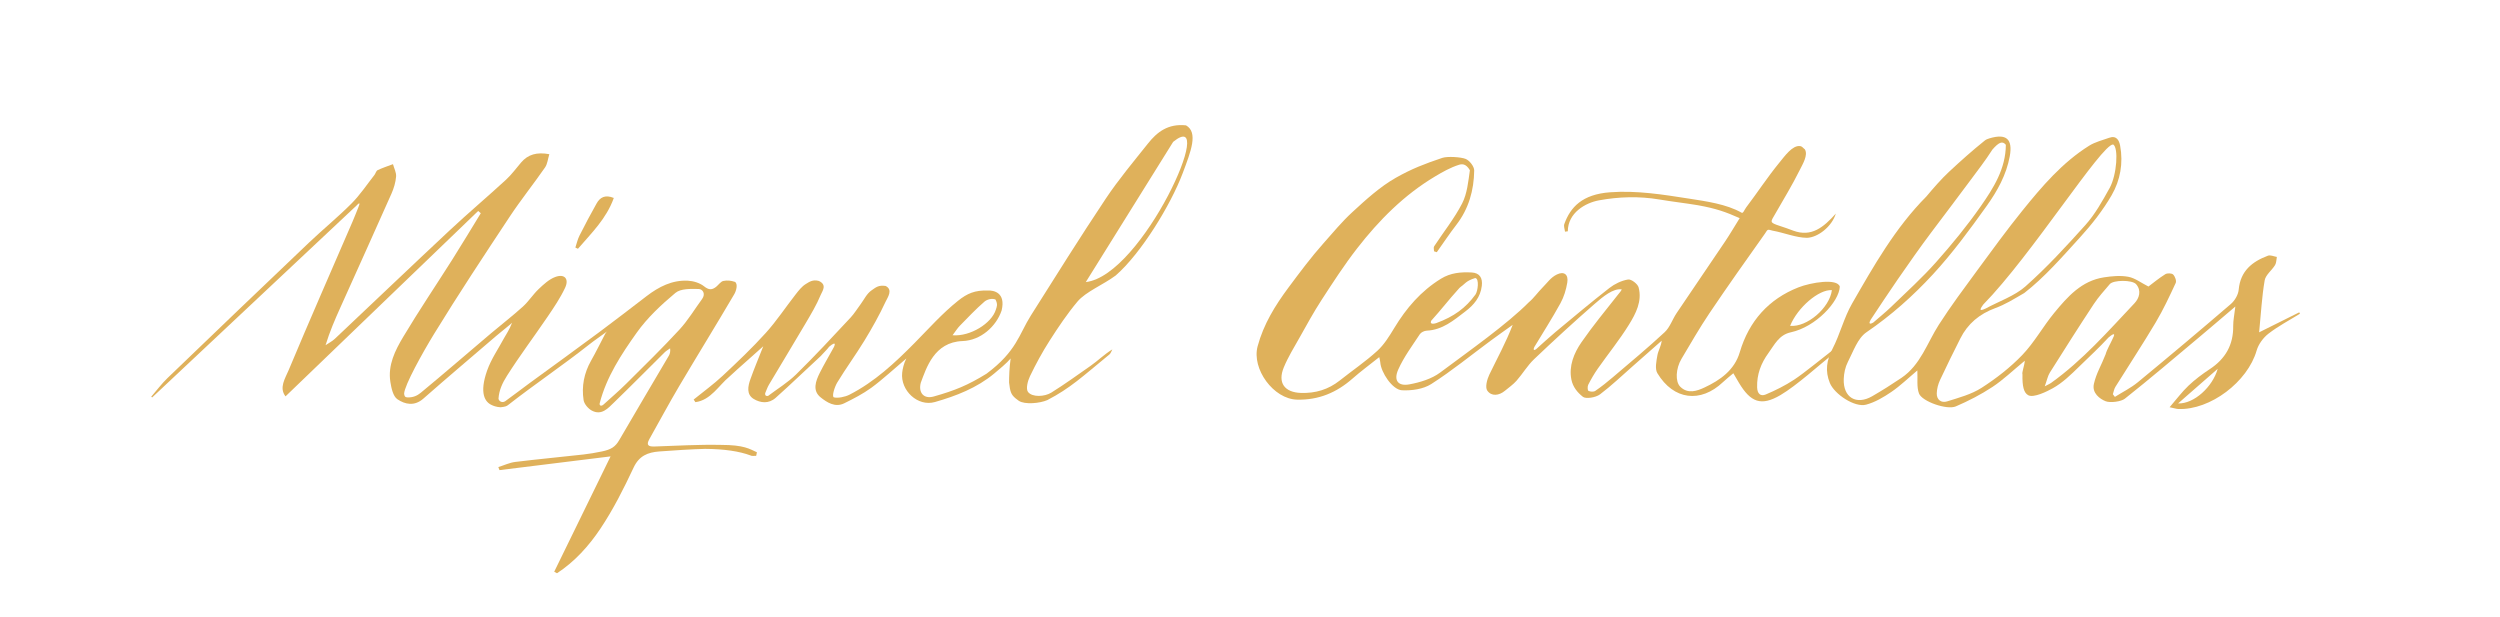
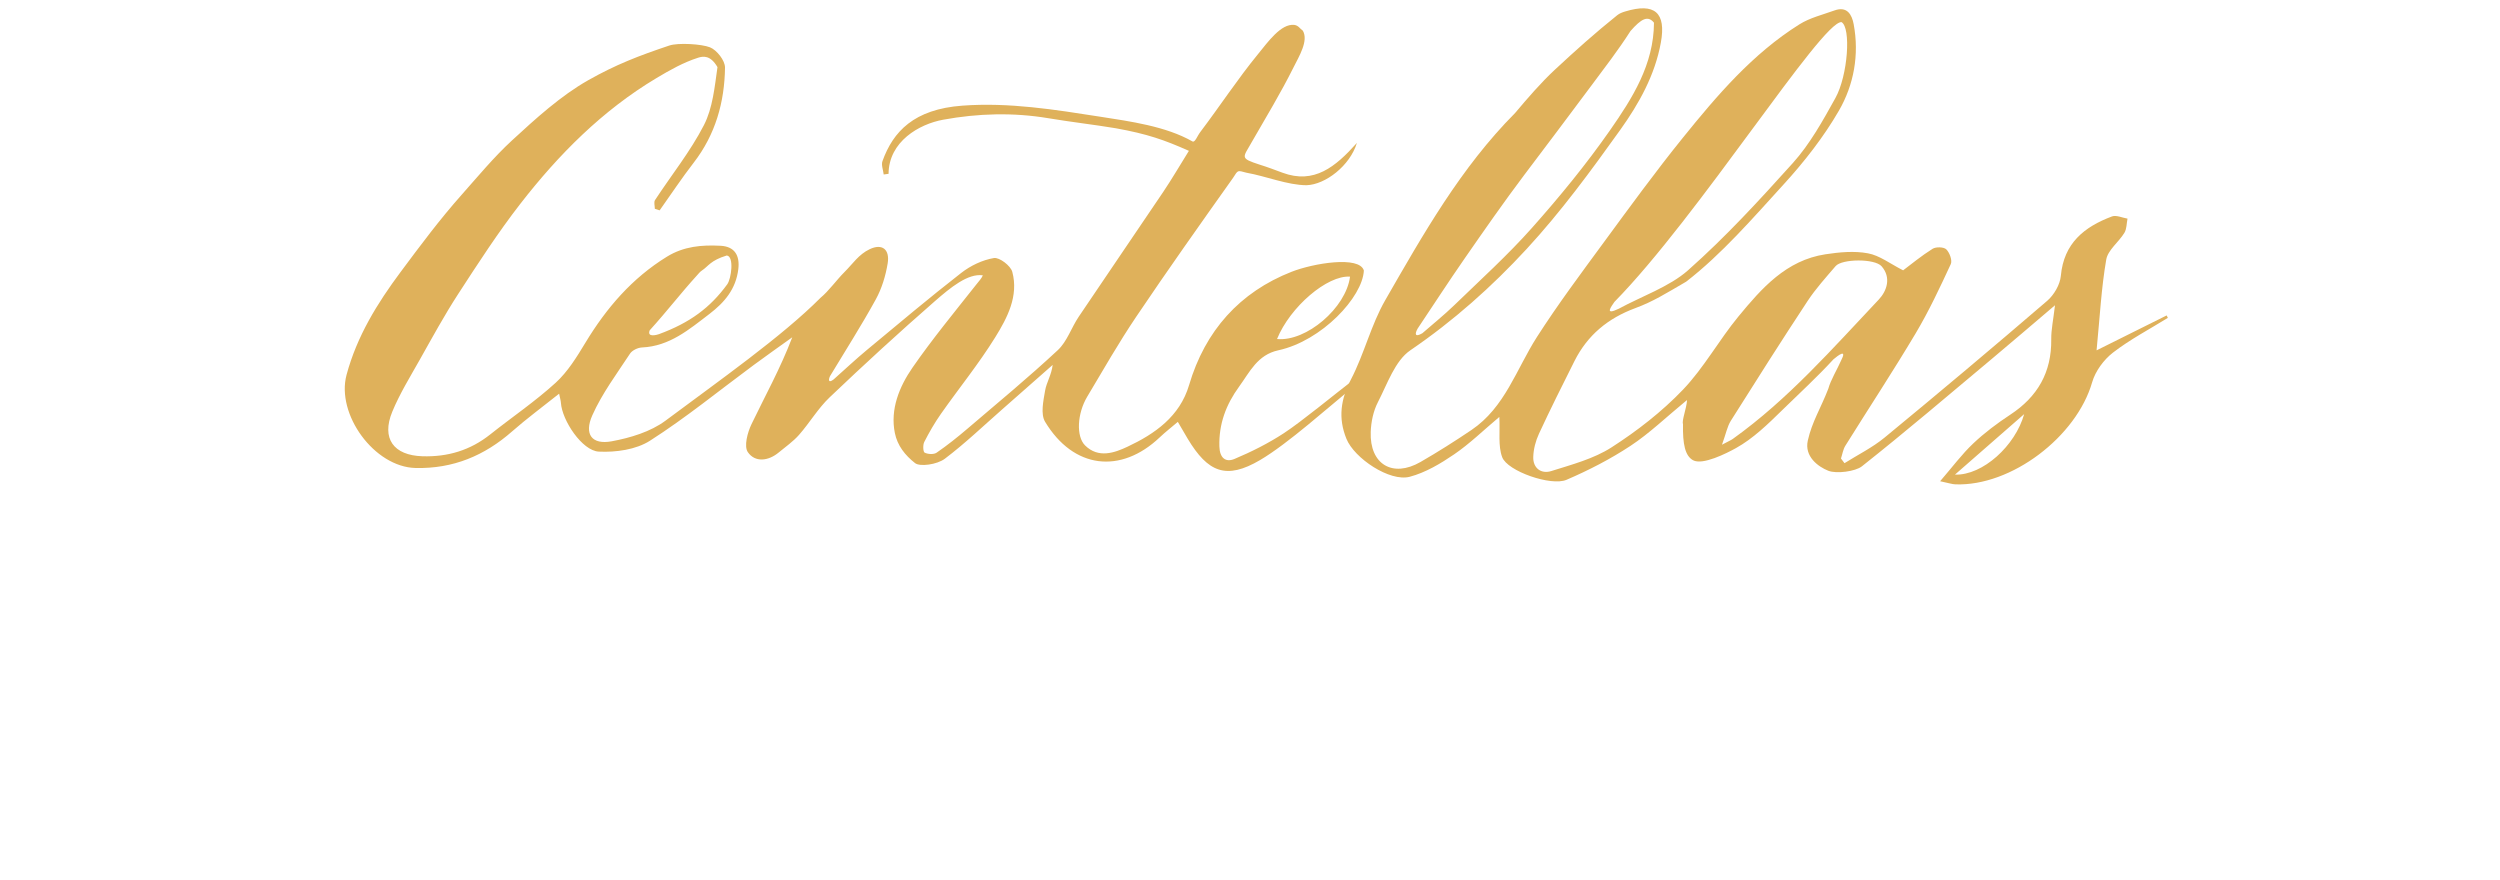
- <svg xmlns="http://www.w3.org/2000/svg" version="1.1" id="Capa_1" x="0px" y="0px" width="396.5px" height="97.75px" viewBox="4.25 0 396.5 97.75" enable-background="new 4.25 0 396.5 97.75" xml:space="preserve">
-   <path fill="#DFB15B" d="M100.442,52.631c-0.939,0.7-1.855,1.305-2.774,2.031c-4.118,3.254-8.674,6.323-12.809,9.557  c-0.254,0.198-0.406,0.281-1.205,0.374c-0.638-0.015-1.269-0.27-1.357-0.327c-1.141-0.469-2.06-1.891-0.791-5.495  c0.638-1.811,1.775-3.446,2.696-5.156c0.361-0.67,0.782-1.204,1.267-2.427c-0.683,0.618-1.791,1.463-2.489,2.064  c-3.865,3.323-7.765,6.607-11.591,9.974c-1.417,1.247-2.911,0.911-4.114,0.092c-0.687-0.468-0.959-1.774-1.113-2.75  c-0.421-2.662,0.759-4.995,2.044-7.148c2.479-4.153,5.194-8.165,7.78-12.255c1.535-2.428,3.012-4.893,4.515-7.342  c-0.137-0.121-0.274-0.242-0.41-0.364c-10.179,9.795-20.358,19.59-30.558,29.405c-1.06-1.362-0.051-2.854,0.494-4.153  C53.328,50.826,56.77,43,60.161,35.153c0.326-0.754,0.62-1.521,0.928-2.282c0.179-0.455,0.38-0.996-0.322-0.246  C50.625,42.13,38.529,53.526,28.386,63.032c-0.051-0.037-0.103-0.074-0.154-0.111c0.858-0.991,1.645-2.057,2.586-2.962  c6.808-6.551,15.588-14.972,22.437-21.48c2.214-2.104,4.591-4.042,6.744-6.204c1.354-1.36,2.434-2.993,3.627-4.511  c0.194-0.247,0.277-0.664,0.518-0.779c0.784-0.372,1.618-0.64,2.433-0.948c0.179,0.658,0.547,1.331,0.493,1.97  c-0.077,0.915-0.354,1.852-0.73,2.698c-2.675,6.03-5.4,12.038-8.103,18.056c-0.852,1.896-1.686,3.8-2.354,5.989  c0.499-0.34,1.054-0.62,1.488-1.029c6.062-5.714,12.083-11.472,18.168-17.161c2.931-2.74,6-5.332,8.956-8.047  c0.889-0.816,1.61-1.815,2.399-2.738c1.103-1.289,2.493-1.685,4.478-1.319c-0.232,0.752-0.291,1.542-0.68,2.103  c-1.828,2.637-3.844,5.146-5.612,7.819c-4.063,6.142-8.128,12.288-11.975,18.566c-1.842,3.006-4.699,8.15-4.762,9.488  c0.032,0.396,0.157,0.584,0.521,0.598c0.886,0.033,1.565-0.278,2.098-0.719c3.741-3.09,7.409-6.268,11.112-9.404  c1.687-1.429,3.447-2.777,5.085-4.259c0.93-0.841,1.619-1.946,2.531-2.811c0.783-0.743,1.644-1.542,2.624-1.908  c1.466-0.547,2.231,0.291,1.558,1.72c-0.756,1.606-1.768,3.103-2.77,4.579c-2.126,3.13-4.407,6.159-6.434,9.351  c-0.76,1.196-1.262,2.312-1.355,3.624c0,0.297,0.438,0.781,1.031,0.453c1.411-1.005,2.517-1.889,3.917-2.908  c3.701-2.695,7.407-5.383,11.085-8.11c2.508-1.86,4.975-3.776,7.455-5.673c1.936-1.481,4.048-2.571,6.544-2.447  c0.878,0.044,1.884,0.349,2.557,0.882c0.744,0.59,1.233,0.632,1.919,0.096c0.332-0.26,0.743-0.848,1.132-0.933  c0.621-0.134,1.188-0.078,1.868,0.144c0.507,0.356,0.18,1.448-0.113,1.947c-2.87,4.89-5.854,9.713-8.742,14.592  c-1.635,2.762-3.146,5.597-4.725,8.393c-0.539,0.955-0.162,1.209,0.793,1.177c3.523-0.119,7.049-0.33,10.568-0.255  c3.664,0,4.539,0.646,5.694,1.169c-0.038,0.188-0.076,0.376-0.114,0.564c-0.305-0.015-0.68,0.08-0.905-0.063  c-1.729-0.649-4.151-1.024-7.198-1.039c-1.775,0.033-5.517,0.269-7.292,0.411c-1.797,0.144-3.169,0.678-4.051,2.561  c-1.559,3.329-3.232,6.65-5.272,9.697c-1.824,2.725-4.064,5.221-6.873,7.056c-0.148-0.081-0.295-0.162-0.443-0.243  c2.916-5.967,5.833-11.935,8.939-18.291c-6.129,0.758-11.874,1.468-17.62,2.179c-0.061-0.16-0.121-0.32-0.182-0.481  c0.894-0.281,1.77-0.706,2.685-0.818c3.595-0.443,7.204-0.772,10.803-1.179c0.984-0.111,1.89-0.267,2.928-0.483  c1.472-0.306,2.13-0.715,2.773-1.824c2.589-4.464,5.232-8.895,7.845-13.344c0.176-0.3,0.277-0.643,0.211-1.189  c-0.291,0.212-0.616,0.39-0.869,0.64c-2.673,2.643-5.311,5.322-8.013,7.935c-0.957,0.926-1.978,2.123-3.526,1.306  c-0.585-0.309-1.218-1.046-1.314-1.668c-0.338-2.185,0.076-4.289,1.183-6.248c0.795-1.405,1.506-2.857,2.254-4.289  C100.442,52.631,100.9,52.072,100.442,52.631z M99.361,63.958c-0.08,0.354,0.217,0.542,0.599,0.209  c1.265-1.153,2.386-2.094,3.599-3.299c2.847-2.827,5.72-5.635,8.441-8.582c1.363-1.477,2.417-3.24,3.609-4.875  c0.584-0.801,0.104-1.561-0.548-1.576c-1.249-0.028-2.855-0.08-3.692,0.621c-2.245,1.878-4.454,3.939-6.138,6.311  C102.789,56.202,100.436,59.779,99.361,63.958z" />
-   <path fill="#DFB15B" d="M126.076,62.785c1.488-1.125,3.116-2.107,4.436-3.404c2.975-2.923,5.82-5.98,8.661-9.035  c0.554-0.597,1.076-1.431,1.571-2.097c0.561-0.755,0.974-1.679,1.733-2.198c0.653-0.447,1.082-0.877,2.239-0.697  c1.205,0.615,0.307,1.816-0.013,2.504c-0.983,2.114-2.132,4.161-3.348,6.154c-1.379,2.26-2.955,4.401-4.325,6.667  c-0.393,0.65-0.89,2.165-0.534,2.339c0.612,0.169,1.766-0.056,2.478-0.419c3.988-2.034,7.216-5.054,10.333-8.207  c2.251-2.277,4.395-4.699,6.883-6.685c1.458-1.163,2.674-1.702,4.75-1.628c0.888-0.046,2.853,0.3,2.17,3.155  c-0.856,2.552-3.331,4.759-6.195,4.857c-4.528,0.155-5.752,4.315-6.627,6.604c-0.408,1.525,0.421,2.653,2.074,2.184  c3.324-0.944,5.37-1.771,8.353-3.611c4.784-3.565,5.157-6.263,7.018-9.209c3.92-6.206,7.81-12.434,11.883-18.539  c2.036-3.052,4.413-5.88,6.701-8.758c1.442-1.815,3.174-3.183,6.036-2.88c1.959,1.118,0.793,4.086-0.541,7.618  c-1.883,4.99-6.563,12.667-10.615,16.195c-1.948,1.452-4.751,2.575-6.061,4.137c-1.624,1.937-3.045,4.058-4.411,6.191  c-1.158,1.808-2.191,3.708-3.121,5.643c-0.358,0.745-0.683,2.004-0.313,2.493c0.662,0.876,2.638,0.774,3.699,0.109  c2.335-1.464,3.962-2.672,6.225-4.244c1.158-0.804,2.164-1.826,3.452-2.608c-0.145,0.265-0.234,0.586-0.442,0.785  c-4.403,3.61-6.2,5.344-9.873,7.257c-1.191,0.514-3.563,0.739-4.516,0.114c-0.163-0.131-0.366-0.266-0.525-0.4  c-0.737-0.62-0.857-1.096-1.021-2.505c0.004-0.955,0.042-2.396,0.25-3.813c-0.604,0.729-1.886,1.788-2.602,2.384  c-2.759,2.296-6.037,3.553-9.399,4.521c-2.738,0.788-5.505-1.834-5.203-4.65c0.053-0.493,0.232-1.438,0.659-2.256  c-1.729,1.463-3.888,3.44-5.555,4.65c-1.329,0.965-2.819,1.73-4.298,2.461c-1.443,0.713-2.751-0.153-3.741-0.942  c-1.341-1.069-0.785-2.588-0.127-3.901c0.625-1.247,1.337-2.452,2.01-3.675c0.288-0.431,0.848-1.612-0.527-0.461  c-0.4,0.534-0.836,0.906-1.353,1.499c-2.402,2.199-4.7,4.448-7.135,6.611c-1.105,0.981-2.414,0.825-3.487,0.175  c-1.177-0.712-0.912-2.013-0.522-3.116c0.589-1.669,1.283-3.302,2.045-5.237c-1.91,1.746-3.619,3.177-5.407,4.849  c-1.634,1.343-2.915,3.7-5.357,4.015c-0.092-0.138-0.185-0.276-0.277-0.413c1.541-1.251,3.16-2.421,4.607-3.773  c2.348-2.194,4.685-4.417,6.837-6.799c1.715-1.898,3.133-4.062,4.715-6.083c0.484-0.618,0.994-1.287,1.645-1.679  c0.57-0.344,1.086-0.73,2.044-0.479c1.37,0.617,0.552,1.609,0.309,2.201c-0.652,1.586-1.552,3.078-2.427,4.565  c-1.907,3.242-3.865,6.453-5.786,9.687c-0.25,0.421-0.403,0.901-0.601,1.353C125.555,62.846,125.875,62.828,126.076,62.785z   M176.457,44.737c9.058-1.045,21.105-28.112,13.855-22.237C186.094,29.224,180.676,38.013,176.457,44.737z M155.323,53.173  c2.815,0.227,6.216-1.899,6.873-4.071c0.146-0.483,0.341-0.8-0.063-1.601c-0.569-0.235-1.36,0.001-1.749,0.338  c-1.376,1.194-2.634,2.526-3.911,3.832C156.101,52.051,155.816,52.52,155.323,53.173z" />
-   <path fill="#DFB15B" d="M101.599,31.396c-1.171,3.292-3.558,5.585-5.687,8.059c-0.136-0.065-0.273-0.129-0.409-0.194  c0.212-0.631,0.353-1.298,0.65-1.887c0.868-1.72,1.769-3.426,2.716-5.104C99.403,31.323,100.195,30.82,101.599,31.396z" />
-   <path fill="#DFB15B" d="M290.504,23.69c0.539,0.912-0.344,2.329-0.843,3.33c-1.156,2.321-2.507,4.547-3.801,6.798  c-0.801,1.421-1.098,1.437,0.727,2.033c0.7,0.215,1.386,0.478,2.073,0.732c2.876,1.064,4.806-0.527,6.754-2.706  c-0.634,2.076-2.855,3.784-4.572,3.841c-1.737-0.01-3.626-0.807-5.453-1.135c-0.815-0.203-0.737-0.297-1.22,0.471  c-2.97,4.18-5.935,8.366-8.799,12.619c-1.579,2.345-2.986,4.806-4.435,7.237c-0.918,1.539-1.015,3.611-0.196,4.424  c1.211,1.203,2.68,0.668,3.843,0.123c2.49-1.166,4.758-2.754,5.595-5.589c1.46-4.948,4.603-8.449,9.314-10.296  c1.964-0.77,6.152-1.473,6.553-0.112c-0.111,2.41-3.826,6.39-7.765,7.242c-1.894,0.41-2.589,1.966-3.557,3.295  c-1.179,1.618-1.851,3.381-1.792,5.434c0.03,1.047,0.569,1.469,1.369,1.133c1.549-0.651,3.075-1.417,4.48-2.336  c1.644-1.075,4.675-3.586,6.351-4.866c0.021,0.266,0.116,0.546,0.038,0.609c-2.313,1.861-6.005,5.203-8.541,6.692  c-3.086,1.813-4.736,1.122-6.578-1.944c-0.267-0.445-0.524-0.895-0.89-1.521c-0.58,0.494-1.136,0.924-1.644,1.406  c-3.551,3.364-7.832,2.85-10.404-1.412c-0.422-0.7-0.159-1.902,0.001-2.836c0.126-0.737,0.578-1.418,0.686-2.328  c-1.52,1.339-3.038,2.681-4.561,4.018c-1.728,1.516-3.393,3.114-5.223,4.496c-0.716,0.54-2.268,0.742-2.705,0.4  c-0.905-0.708-1.604-1.591-1.835-2.732c-0.435-2.143,0.399-4.2,1.601-5.936c1.793-2.588,3.802-5.027,5.756-7.5  c0.346-0.439,0.518-0.602,0.628-0.878c-1.354-0.193-2.93,1.106-4.362,2.355c-3.245,2.832-6.42,5.747-9.539,8.717  c-1.054,1.003-1.813,2.309-2.782,3.41c-0.532,0.604-1.216,1.077-1.842,1.597c-0.951,0.789-2.147,0.919-2.803-0.028  c-0.367-0.529-0.034-1.78,0.33-2.538c1.229-2.557,2.612-5.04,3.701-7.888c-1.168,0.839-2.345,1.664-3.502,2.519  c-3.128,2.31-6.149,4.785-9.419,6.873c-1.262,0.806-3.094,1.06-4.638,0.985c-1.51-0.074-3.337-2.831-3.441-4.437  c-0.012-0.191-0.072-0.379-0.161-0.821c-1.523,1.215-2.945,2.261-4.266,3.422c-2.515,2.211-5.356,3.397-8.756,3.323  c-3.759-0.082-7.232-4.88-6.273-8.455c0.942-3.51,2.795-6.499,4.894-9.319c1.813-2.435,3.541-4.76,5.565-7.04  c1.47-1.656,2.929-3.42,4.548-4.91c2.128-1.96,4.428-4.058,6.919-5.468c2.519-1.425,4.589-2.221,7.366-3.153  c0.814-0.273,2.934-0.139,3.692,0.159c0.624,0.246,1.376,1.207,1.368,1.842c-0.042,3.141-0.869,6.081-2.843,8.632  c-1.084,1.401-2.064,2.882-3.091,4.327c-0.145-0.048-0.291-0.096-0.436-0.144c0-0.266-0.106-0.601,0.016-0.787  c1.485-2.268,3.209-4.409,4.44-6.805c0.804-1.564,0.974-3.48,1.23-5.266c-0.638-1.093-1.284-1.004-1.76-0.852  c-1.321,0.42-2.571,1.126-3.774,1.845c-4.912,2.936-8.881,6.935-12.357,11.41c-2.031,2.614-3.838,5.41-5.644,8.19  c-1.255,1.932-2.359,3.963-3.491,5.973c-0.872,1.548-1.815,3.075-2.49,4.709c-1.011,2.446,0.129,3.965,2.731,4.046  c2.31,0.072,4.345-0.541,6.156-1.979c1.977-1.57,4.082-2.996,5.942-4.692c1.096-0.999,1.919-2.344,2.699-3.633  c1.906-3.15,4.227-5.857,7.401-7.811c1.536-0.945,3.166-1.08,4.871-0.99c1.268,0.067,1.758,0.869,1.607,2.123  c-0.219,1.816-1.259,3.024-2.616,4.061c-1.844,1.409-3.623,2.936-6.129,3.046c-0.377,0.017-0.887,0.259-1.085,0.561  c-1.201,1.83-2.537,3.616-3.421,5.598c-0.772,1.732-0.032,2.689,1.756,2.358c1.699-0.314,3.535-0.865,4.891-1.876  c4.793-3.575,10.601-7.658,14.062-11.145c0.738-0.603,1.473-1.636,2.164-2.325c0.795-0.794,1.297-1.608,2.299-2.089  c1.14-0.547,1.844,0.02,1.636,1.289c-0.184,1.12-0.532,2.273-1.076,3.263c-1.302,2.37-2.763,4.654-4.159,6.972  c-0.153,0.331-0.153,0.659,0.321,0.303c1.012-0.899,1.999-1.827,3.039-2.691c2.831-2.352,5.648-4.723,8.55-6.983  c0.845-0.658,1.926-1.177,2.968-1.351c0.495-0.083,1.52,0.696,1.669,1.254c0.586,2.197-0.45,4.164-1.543,5.929  c-1.492,2.409-3.294,4.625-4.927,6.949c-0.57,0.811-1.07,1.679-1.521,2.563c-0.136,0.267-0.111,0.893,0.036,0.968  c0.297,0.15,0.828,0.181,1.086,0.003c0.972-0.667,1.897-1.408,2.795-2.174c2.757-2.352,5.554-4.664,8.204-7.132  c0.842-0.784,1.23-2.038,1.897-3.03c2.546-3.79,5.131-7.554,7.679-11.343c0.781-1.162,1.487-2.374,2.323-3.717  c-2.233-0.993-3.755-1.531-6.644-2.052c-1.922-0.322-4.071-0.566-6.1-0.908c-3.199-0.538-6.413-0.443-9.566,0.135  c-2.172,0.398-4.928,1.977-4.95,4.909c-0.147,0.021-0.295,0.041-0.442,0.062c-0.045-0.406-0.237-0.864-0.113-1.208  c0.968-2.69,2.859-4.718,7.26-5.041c4.24-0.311,8.367,0.357,12.531,1.008c2.686,0.42,5.926,0.859,8.342,2.237  c0.237,0.135,0.433-0.478,0.72-0.855c1.775-2.342,3.388-4.813,5.248-7.083c0.87-1.061,2.069-2.77,3.278-2.636  C290.111,23.214,290.244,23.514,290.504,23.69z M231.222,50.888c-0.274,0.703,0.725,0.391,0.849,0.345  c2.793-1.03,4.642-2.395,6.19-4.522c0.369-0.507,0.642-2.537-0.043-2.615c-1.491,0.452-1.664,0.979-2.257,1.363  c-0.174,0.113-0.309,0.289-0.451,0.446C233.963,47.611,232.87,49.069,231.222,50.888z M294.79,46.016  c-2.06-0.148-5.444,2.744-6.627,5.662C290.822,51.933,294.423,48.856,294.79,46.016z" />
-   <path fill="#DFB15B" d="M344.992,45.443c0.729-0.546,1.659-1.319,2.674-1.955c0.306-0.192,1.016-0.172,1.244,0.052  c0.302,0.297,0.561,1.006,0.407,1.338c-0.987,2.127-1.984,4.263-3.182,6.275c-2.053,3.448-4.263,6.802-6.386,10.209  c-0.211,0.338-0.269,0.771-0.399,1.161c0.107,0.142,0.214,0.284,0.32,0.425c1.22-0.769,2.539-1.418,3.643-2.328  c4.961-4.086,9.884-8.221,14.757-12.411c0.619-0.533,1.165-1.469,1.237-2.264c0.269-2.968,2.133-4.453,4.641-5.393  c0.391-0.146,0.936,0.121,1.41,0.198c-0.087,0.435-0.067,0.935-0.284,1.292c-0.512,0.841-1.496,1.552-1.647,2.426  c-0.445,2.57-0.578,5.194-0.877,8.238c2.429-1.21,4.396-2.19,6.363-3.17c0.036,0.074,0.071,0.148,0.107,0.223  c-1.674,1.037-3.438,1.958-4.987,3.157c-0.834,0.645-1.594,1.68-1.883,2.684c-1.425,4.95-7.333,9.453-12.415,9.269  c-0.299-0.011-0.594-0.118-1.386-0.283c1.127-1.304,1.978-2.456,3.003-3.425c1.028-0.972,2.18-1.836,3.365-2.615  c2.483-1.632,3.758-3.849,3.719-6.844c-0.011-0.876,0.186-1.756,0.34-3.089c-2.117,1.799-3.937,3.363-5.776,4.903  c-3.899,3.264-7.77,6.565-11.755,9.72c-0.584,0.462-2.301,0.693-3.043,0.4c-0.922-0.364-2.189-1.296-1.862-2.743  c0.391-1.731,1.178-2.932,1.862-4.707c0.21-0.779,0.827-1.792,1.151-2.54c0.585-1.123-0.246-0.5-0.685-0.126  c-1.512,1.646-3.061,3.053-4.654,4.615c-1.296,1.271-2.643,2.584-4.205,3.449c-0.844,0.468-3.029,1.575-3.891,1.093  c-0.708-0.396-0.943-1.437-0.906-3.281c-0.122-0.338,0.314-1.368,0.368-2.185c-1.908,1.569-3.413,3.029-5.133,4.163  c-1.824,1.202-3.799,2.219-5.808,3.082c-1.402,0.602-5.368-0.785-5.84-2.055c-0.384-1.032-0.186-2.28-0.258-3.652  c-1.447,1.216-2.688,2.431-4.101,3.396c-1.237,0.845-2.601,1.655-4.028,2.035c-1.808,0.482-5.032-1.673-5.751-3.446  c-0.767-1.892-0.522-3.587,0.426-5.415c1.196-2.306,1.81-4.928,3.099-7.169c3.442-5.986,6.848-12.018,11.787-16.988  c1.099-1.308,2.363-2.771,3.583-3.906c1.912-1.779,3.648-3.333,5.689-4.972c0.198-0.159,0.459-0.259,0.706-0.334  c2.699-0.821,3.745,0.098,3.25,2.825c-0.537,2.958-1.987,5.542-3.679,7.91c-2.667,3.732-5.402,7.459-8.505,10.822  c-3.153,3.417-6.641,6.526-10.543,9.186c-1.41,0.961-2.096,3.059-2.956,4.719c-0.414,0.801-0.618,1.784-0.651,2.695  c-0.108,2.937,1.984,4.193,4.515,2.734c1.579-0.91,3.123-1.888,4.634-2.909c3.041-2.055,4.074-5.53,5.934-8.432  c1.898-2.962,4.012-5.79,6.096-8.629c2.337-3.183,4.664-6.379,7.144-9.45c3.111-3.853,6.334-7.636,10.592-10.307  c0.949-0.595,2.103-0.871,3.176-1.259c1.152-0.417,1.584,0.385,1.745,1.245c0.516,2.769,0.021,5.498-1.343,7.856  c-1.382,2.386-3.125,4.615-4.989,6.659c-2.815,3.087-5.659,6.375-8.874,8.859c-1.832,1.063-2.984,1.797-4.602,2.395  c-2.495,0.921-4.352,2.457-5.536,4.812c-1.097,2.184-2.19,4.371-3.218,6.587c-0.302,0.65-0.501,1.403-0.521,2.116  c-0.029,1.033,0.736,1.563,1.634,1.279c1.871-0.59,3.853-1.111,5.473-2.152c2.324-1.494,4.567-3.235,6.473-5.226  c1.909-1.995,3.271-4.501,5.038-6.647c2.113-2.566,4.341-5.109,7.902-5.651c1.267-0.193,2.616-0.321,3.854-0.089  C342.854,44.09,343.812,44.845,344.992,45.443z M318.788,48.308c-0.272,0.411-0.964,1.275,0.393,0.62  c2.023-1.104,4.603-1.995,6.284-3.486c3.453-3.062,6.411-6.294,9.505-9.725c1.559-1.729,2.729-3.847,3.87-5.903  c1.148-2.067,1.437-6.403,0.556-6.903C337.574,22.848,326.405,40.553,318.788,48.308z M300.929,50.725  c-0.273,0.48-0.273,0.832,0.426,0.427c0.969-0.847,1.977-1.654,2.9-2.549c2.38-2.306,4.85-4.539,7.047-7.011  c2.511-2.825,4.924-5.767,7.086-8.864c2.031-2.91,3.973-5.97,3.989-9.763c-0.553-0.679-1.146-0.367-2.131,0.758  c-1.157,1.805-2.339,3.316-3.552,4.953c-1.998,2.696-4.092,5.454-6.11,8.135c-1.86,2.47-3.627,5.012-5.39,7.553  C303.739,46.461,302.348,48.603,300.929,50.725z M328.55,61.272c0.637-0.339,0.824-0.414,0.983-0.527  c5.017-3.587,9.054-8.208,13.25-12.652c0.731-0.774,1.151-1.991,0.255-3.018c-0.624-0.716-3.604-0.681-4.173-0.017  c-0.884,1.033-1.807,2.051-2.552,3.181c-2.365,3.589-4.668,7.218-6.958,10.856C329.029,59.614,328.913,60.266,328.55,61.272z   M349.694,63.987c2.535,0.078,5.481-2.627,6.285-5.494C353.849,60.355,351.914,62.046,349.694,63.987z" />
+ <svg xmlns="http://www.w3.org/2000/svg" version="1.1" id="Capa_1" x="0px" y="0px" width="226.917px" height="79.833px" viewBox="170.583 22.167 226.917 79.833" enable-background="new 170.583 22.167 226.917 79.833" xml:space="preserve">
+   <path fill="#DFB15B" d="M288.836,24.951c0.539,0.912-0.344,2.329-0.843,3.33c-1.156,2.321-2.507,4.547-3.801,6.798  c-0.801,1.421-1.098,1.437,0.727,2.033c0.7,0.215,1.386,0.478,2.073,0.732c2.876,1.064,4.806-0.527,6.754-2.706  c-0.634,2.076-2.855,3.784-4.572,3.841c-1.737-0.01-3.626-0.807-5.453-1.135c-0.815-0.203-0.737-0.297-1.22,0.471  c-2.97,4.18-5.935,8.366-8.799,12.619c-1.579,2.345-2.986,4.806-4.435,7.237c-0.918,1.539-1.015,3.611-0.196,4.424  c1.211,1.203,2.68,0.668,3.843,0.123c2.49-1.166,4.758-2.754,5.595-5.589c1.46-4.948,4.603-8.449,9.314-10.296  c1.964-0.77,6.152-1.473,6.553-0.112c-0.111,2.41-3.826,6.39-7.765,7.242c-1.894,0.41-2.589,1.966-3.557,3.295  c-1.179,1.618-1.851,3.381-1.792,5.434c0.03,1.047,0.569,1.469,1.369,1.133c1.549-0.651,3.075-1.417,4.48-2.336  c1.644-1.075,4.675-3.586,6.351-4.866c0.021,0.266,0.116,0.546,0.038,0.609c-2.313,1.861-6.005,5.203-8.541,6.692  c-3.086,1.813-4.736,1.122-6.578-1.944c-0.267-0.445-0.524-0.895-0.89-1.521c-0.58,0.494-1.136,0.924-1.644,1.406  c-3.551,3.364-7.832,2.85-10.404-1.412c-0.422-0.7-0.159-1.902,0.001-2.836c0.126-0.737,0.578-1.418,0.686-2.328  c-1.52,1.339-3.038,2.681-4.561,4.018c-1.728,1.516-3.393,3.114-5.223,4.496c-0.716,0.54-2.268,0.742-2.705,0.4  c-0.905-0.708-1.604-1.591-1.835-2.732c-0.435-2.143,0.399-4.2,1.601-5.936c1.793-2.588,3.802-5.027,5.756-7.5  c0.346-0.439,0.518-0.602,0.628-0.878c-1.354-0.193-2.93,1.106-4.362,2.355c-3.245,2.832-6.42,5.747-9.539,8.717  c-1.054,1.003-1.813,2.309-2.782,3.41c-0.532,0.604-1.216,1.077-1.842,1.597c-0.951,0.789-2.147,0.919-2.803-0.028  c-0.367-0.529-0.034-1.78,0.33-2.538c1.229-2.557,2.612-5.04,3.701-7.888c-1.168,0.839-2.345,1.664-3.502,2.519  c-3.128,2.31-6.149,4.785-9.419,6.873c-1.262,0.806-3.094,1.06-4.638,0.985c-1.51-0.074-3.337-2.831-3.441-4.437  c-0.012-0.191-0.072-0.379-0.161-0.821c-1.523,1.215-2.945,2.261-4.266,3.422c-2.515,2.211-5.356,3.397-8.756,3.323  c-3.759-0.082-7.232-4.88-6.273-8.455c0.942-3.51,2.795-6.499,4.894-9.319c1.813-2.435,3.541-4.76,5.565-7.04  c1.47-1.656,2.929-3.42,4.548-4.91c2.128-1.96,4.428-4.058,6.919-5.468c2.519-1.425,4.589-2.221,7.366-3.153  c0.814-0.273,2.934-0.139,3.692,0.159c0.624,0.246,1.376,1.207,1.368,1.842c-0.042,3.141-0.869,6.081-2.843,8.632  c-1.084,1.401-2.064,2.882-3.091,4.327c-0.145-0.048-0.291-0.096-0.436-0.144c0-0.266-0.106-0.601,0.016-0.787  c1.485-2.268,3.209-4.409,4.44-6.805c0.804-1.564,0.974-3.48,1.23-5.266c-0.638-1.093-1.284-1.004-1.76-0.852  c-1.321,0.42-2.571,1.126-3.774,1.845c-4.912,2.936-8.881,6.935-12.357,11.41c-2.031,2.614-3.838,5.41-5.644,8.19  c-1.255,1.932-2.359,3.963-3.491,5.973c-0.872,1.548-1.815,3.075-2.49,4.709c-1.011,2.446,0.129,3.965,2.731,4.046  c2.31,0.072,4.345-0.541,6.156-1.979c1.977-1.57,4.082-2.996,5.942-4.692c1.096-0.999,1.919-2.344,2.699-3.633  c1.906-3.15,4.227-5.857,7.401-7.811c1.536-0.945,3.166-1.08,4.871-0.99c1.268,0.067,1.758,0.869,1.607,2.123  c-0.219,1.816-1.259,3.024-2.616,4.061c-1.844,1.409-3.623,2.936-6.129,3.046c-0.377,0.017-0.887,0.259-1.085,0.561  c-1.201,1.83-2.537,3.616-3.421,5.598c-0.772,1.732-0.032,2.689,1.756,2.358c1.699-0.314,3.535-0.865,4.891-1.876  c4.793-3.575,10.601-7.658,14.062-11.145c0.738-0.603,1.473-1.636,2.164-2.325c0.795-0.794,1.297-1.608,2.299-2.089  c1.14-0.547,1.844,0.02,1.636,1.289c-0.184,1.12-0.532,2.273-1.076,3.263c-1.302,2.37-2.763,4.654-4.159,6.972  c-0.153,0.331-0.153,0.659,0.321,0.303c1.012-0.899,1.999-1.827,3.039-2.691c2.831-2.352,5.648-4.723,8.55-6.983  c0.845-0.658,1.926-1.177,2.968-1.351c0.495-0.083,1.52,0.696,1.669,1.254c0.586,2.197-0.45,4.164-1.543,5.929  c-1.492,2.409-3.294,4.625-4.927,6.949c-0.57,0.811-1.07,1.679-1.521,2.563c-0.136,0.267-0.111,0.893,0.036,0.968  c0.297,0.15,0.828,0.181,1.086,0.003c0.972-0.667,1.897-1.408,2.795-2.174c2.757-2.352,5.554-4.664,8.204-7.132  c0.842-0.784,1.23-2.038,1.897-3.03c2.546-3.79,5.131-7.554,7.679-11.343c0.781-1.162,1.487-2.374,2.323-3.717  c-2.233-0.993-3.755-1.531-6.644-2.052c-1.922-0.322-4.071-0.566-6.1-0.908c-3.199-0.538-6.413-0.443-9.566,0.135  c-2.172,0.398-4.928,1.977-4.95,4.909c-0.147,0.021-0.295,0.041-0.442,0.062c-0.045-0.406-0.237-0.864-0.113-1.208  c0.968-2.69,2.859-4.718,7.26-5.041c4.24-0.311,8.367,0.357,12.531,1.008c2.686,0.42,5.926,0.859,8.342,2.237  c0.237,0.135,0.433-0.478,0.72-0.855c1.775-2.342,3.388-4.813,5.248-7.083c0.87-1.061,2.069-2.77,3.278-2.636  C288.443,24.475,288.576,24.775,288.836,24.951z M229.554,52.149c-0.274,0.703,0.725,0.391,0.849,0.345  c2.793-1.03,4.642-2.395,6.19-4.522c0.369-0.507,0.642-2.537-0.043-2.615c-1.491,0.452-1.664,0.979-2.257,1.363  c-0.174,0.113-0.309,0.289-0.451,0.446C232.295,48.872,231.202,50.33,229.554,52.149z M293.122,47.277  c-2.06-0.148-5.444,2.744-6.627,5.662C289.154,53.194,292.755,50.117,293.122,47.277z" />
+   <path fill="#DFB15B" d="M343.324,46.704c0.729-0.546,1.659-1.319,2.674-1.955c0.306-0.192,1.016-0.172,1.244,0.052  c0.302,0.297,0.561,1.006,0.407,1.338c-0.987,2.127-1.984,4.263-3.182,6.275c-2.053,3.448-4.263,6.802-6.386,10.209  c-0.211,0.338-0.269,0.771-0.399,1.161c0.107,0.142,0.214,0.284,0.32,0.425c1.22-0.769,2.539-1.418,3.643-2.328  c4.961-4.086,9.884-8.221,14.757-12.411c0.619-0.533,1.165-1.469,1.237-2.264c0.269-2.968,2.133-4.453,4.641-5.393  c0.391-0.146,0.936,0.121,1.41,0.198c-0.087,0.435-0.067,0.935-0.284,1.292c-0.512,0.841-1.496,1.552-1.647,2.426  c-0.445,2.57-0.578,5.194-0.877,8.238c2.429-1.21,4.396-2.19,6.363-3.17c0.036,0.074,0.071,0.148,0.107,0.223  c-1.674,1.037-3.438,1.958-4.987,3.157c-0.834,0.645-1.594,1.68-1.883,2.684c-1.425,4.95-7.333,9.453-12.415,9.269  c-0.299-0.011-0.594-0.118-1.386-0.283c1.127-1.304,1.978-2.456,3.003-3.425c1.028-0.972,2.18-1.836,3.365-2.615  c2.483-1.632,3.758-3.849,3.719-6.844c-0.011-0.876,0.186-1.756,0.34-3.089c-2.117,1.799-3.937,3.363-5.776,4.903  c-3.899,3.264-7.77,6.565-11.755,9.72c-0.584,0.462-2.301,0.693-3.043,0.4c-0.922-0.364-2.189-1.296-1.862-2.743  c0.391-1.731,1.178-2.932,1.862-4.707c0.21-0.779,0.827-1.792,1.151-2.54c0.585-1.123-0.246-0.5-0.685-0.126  c-1.512,1.646-3.061,3.053-4.654,4.615c-1.296,1.271-2.643,2.584-4.205,3.449c-0.844,0.468-3.029,1.575-3.891,1.093  c-0.708-0.396-0.943-1.437-0.906-3.281c-0.122-0.338,0.314-1.368,0.368-2.185c-1.908,1.569-3.413,3.029-5.133,4.163  c-1.824,1.202-3.799,2.219-5.808,3.082c-1.402,0.602-5.368-0.785-5.84-2.055c-0.384-1.032-0.186-2.28-0.258-3.652  c-1.447,1.216-2.688,2.431-4.101,3.396c-1.237,0.845-2.601,1.655-4.028,2.035c-1.808,0.482-5.032-1.673-5.751-3.446  c-0.767-1.892-0.522-3.587,0.426-5.415c1.196-2.306,1.81-4.928,3.099-7.169c3.442-5.986,6.848-12.018,11.787-16.988  c1.099-1.308,2.363-2.771,3.583-3.906c1.912-1.779,3.648-3.333,5.689-4.972c0.198-0.159,0.459-0.259,0.706-0.334  c2.699-0.821,3.745,0.098,3.25,2.825c-0.537,2.958-1.987,5.542-3.679,7.91c-2.667,3.732-5.402,7.459-8.505,10.822  c-3.153,3.417-6.641,6.526-10.543,9.186c-1.41,0.961-2.096,3.059-2.956,4.719c-0.414,0.801-0.618,1.784-0.651,2.695  c-0.108,2.937,1.984,4.193,4.515,2.734c1.579-0.91,3.123-1.888,4.634-2.909c3.041-2.055,4.074-5.53,5.934-8.432  c1.898-2.962,4.012-5.79,6.096-8.629c2.337-3.183,4.664-6.379,7.144-9.45c3.111-3.853,6.334-7.636,10.592-10.307  c0.949-0.595,2.103-0.871,3.176-1.259c1.152-0.417,1.584,0.385,1.745,1.245c0.516,2.769,0.021,5.498-1.343,7.856  c-1.382,2.386-3.125,4.615-4.989,6.659c-2.815,3.087-5.659,6.375-8.874,8.859c-1.832,1.063-2.984,1.797-4.602,2.395  c-2.495,0.921-4.352,2.457-5.536,4.812c-1.097,2.184-2.19,4.371-3.218,6.587c-0.302,0.65-0.501,1.403-0.521,2.116  c-0.029,1.033,0.736,1.563,1.634,1.279c1.871-0.59,3.853-1.111,5.473-2.152c2.324-1.494,4.567-3.235,6.473-5.226  c1.909-1.995,3.271-4.501,5.038-6.647c2.113-2.566,4.341-5.109,7.902-5.651c1.267-0.193,2.616-0.321,3.854-0.089  C341.186,45.351,342.144,46.106,343.324,46.704z M317.12,49.569c-0.272,0.411-0.964,1.275,0.393,0.62  c2.023-1.104,4.603-1.995,6.284-3.486c3.453-3.062,6.411-6.294,9.505-9.725c1.559-1.729,2.729-3.847,3.87-5.903  c1.148-2.067,1.437-6.403,0.556-6.903C335.906,24.109,324.737,41.814,317.12,49.569z M299.261,51.986  c-0.273,0.48-0.273,0.832,0.426,0.427c0.969-0.847,1.977-1.654,2.9-2.549c2.38-2.306,4.85-4.539,7.047-7.011  c2.511-2.825,4.924-5.767,7.086-8.864c2.031-2.91,3.973-5.97,3.989-9.763c-0.553-0.679-1.146-0.367-2.131,0.758  c-1.157,1.805-2.339,3.316-3.552,4.953c-1.998,2.696-4.092,5.454-6.11,8.135c-1.86,2.47-3.627,5.012-5.39,7.553  C302.071,47.722,300.68,49.864,299.261,51.986z M326.882,62.533c0.637-0.339,0.824-0.414,0.983-0.527  c5.017-3.587,9.054-8.208,13.25-12.652c0.731-0.774,1.151-1.991,0.255-3.018c-0.624-0.716-3.604-0.681-4.173-0.017  c-0.884,1.033-1.807,2.051-2.552,3.181c-2.365,3.589-4.668,7.218-6.958,10.856C327.361,60.875,327.245,61.527,326.882,62.533z   M348.026,65.248c2.535,0.078,5.481-2.627,6.285-5.494C352.181,61.616,350.246,63.307,348.026,65.248z" />
</svg>
